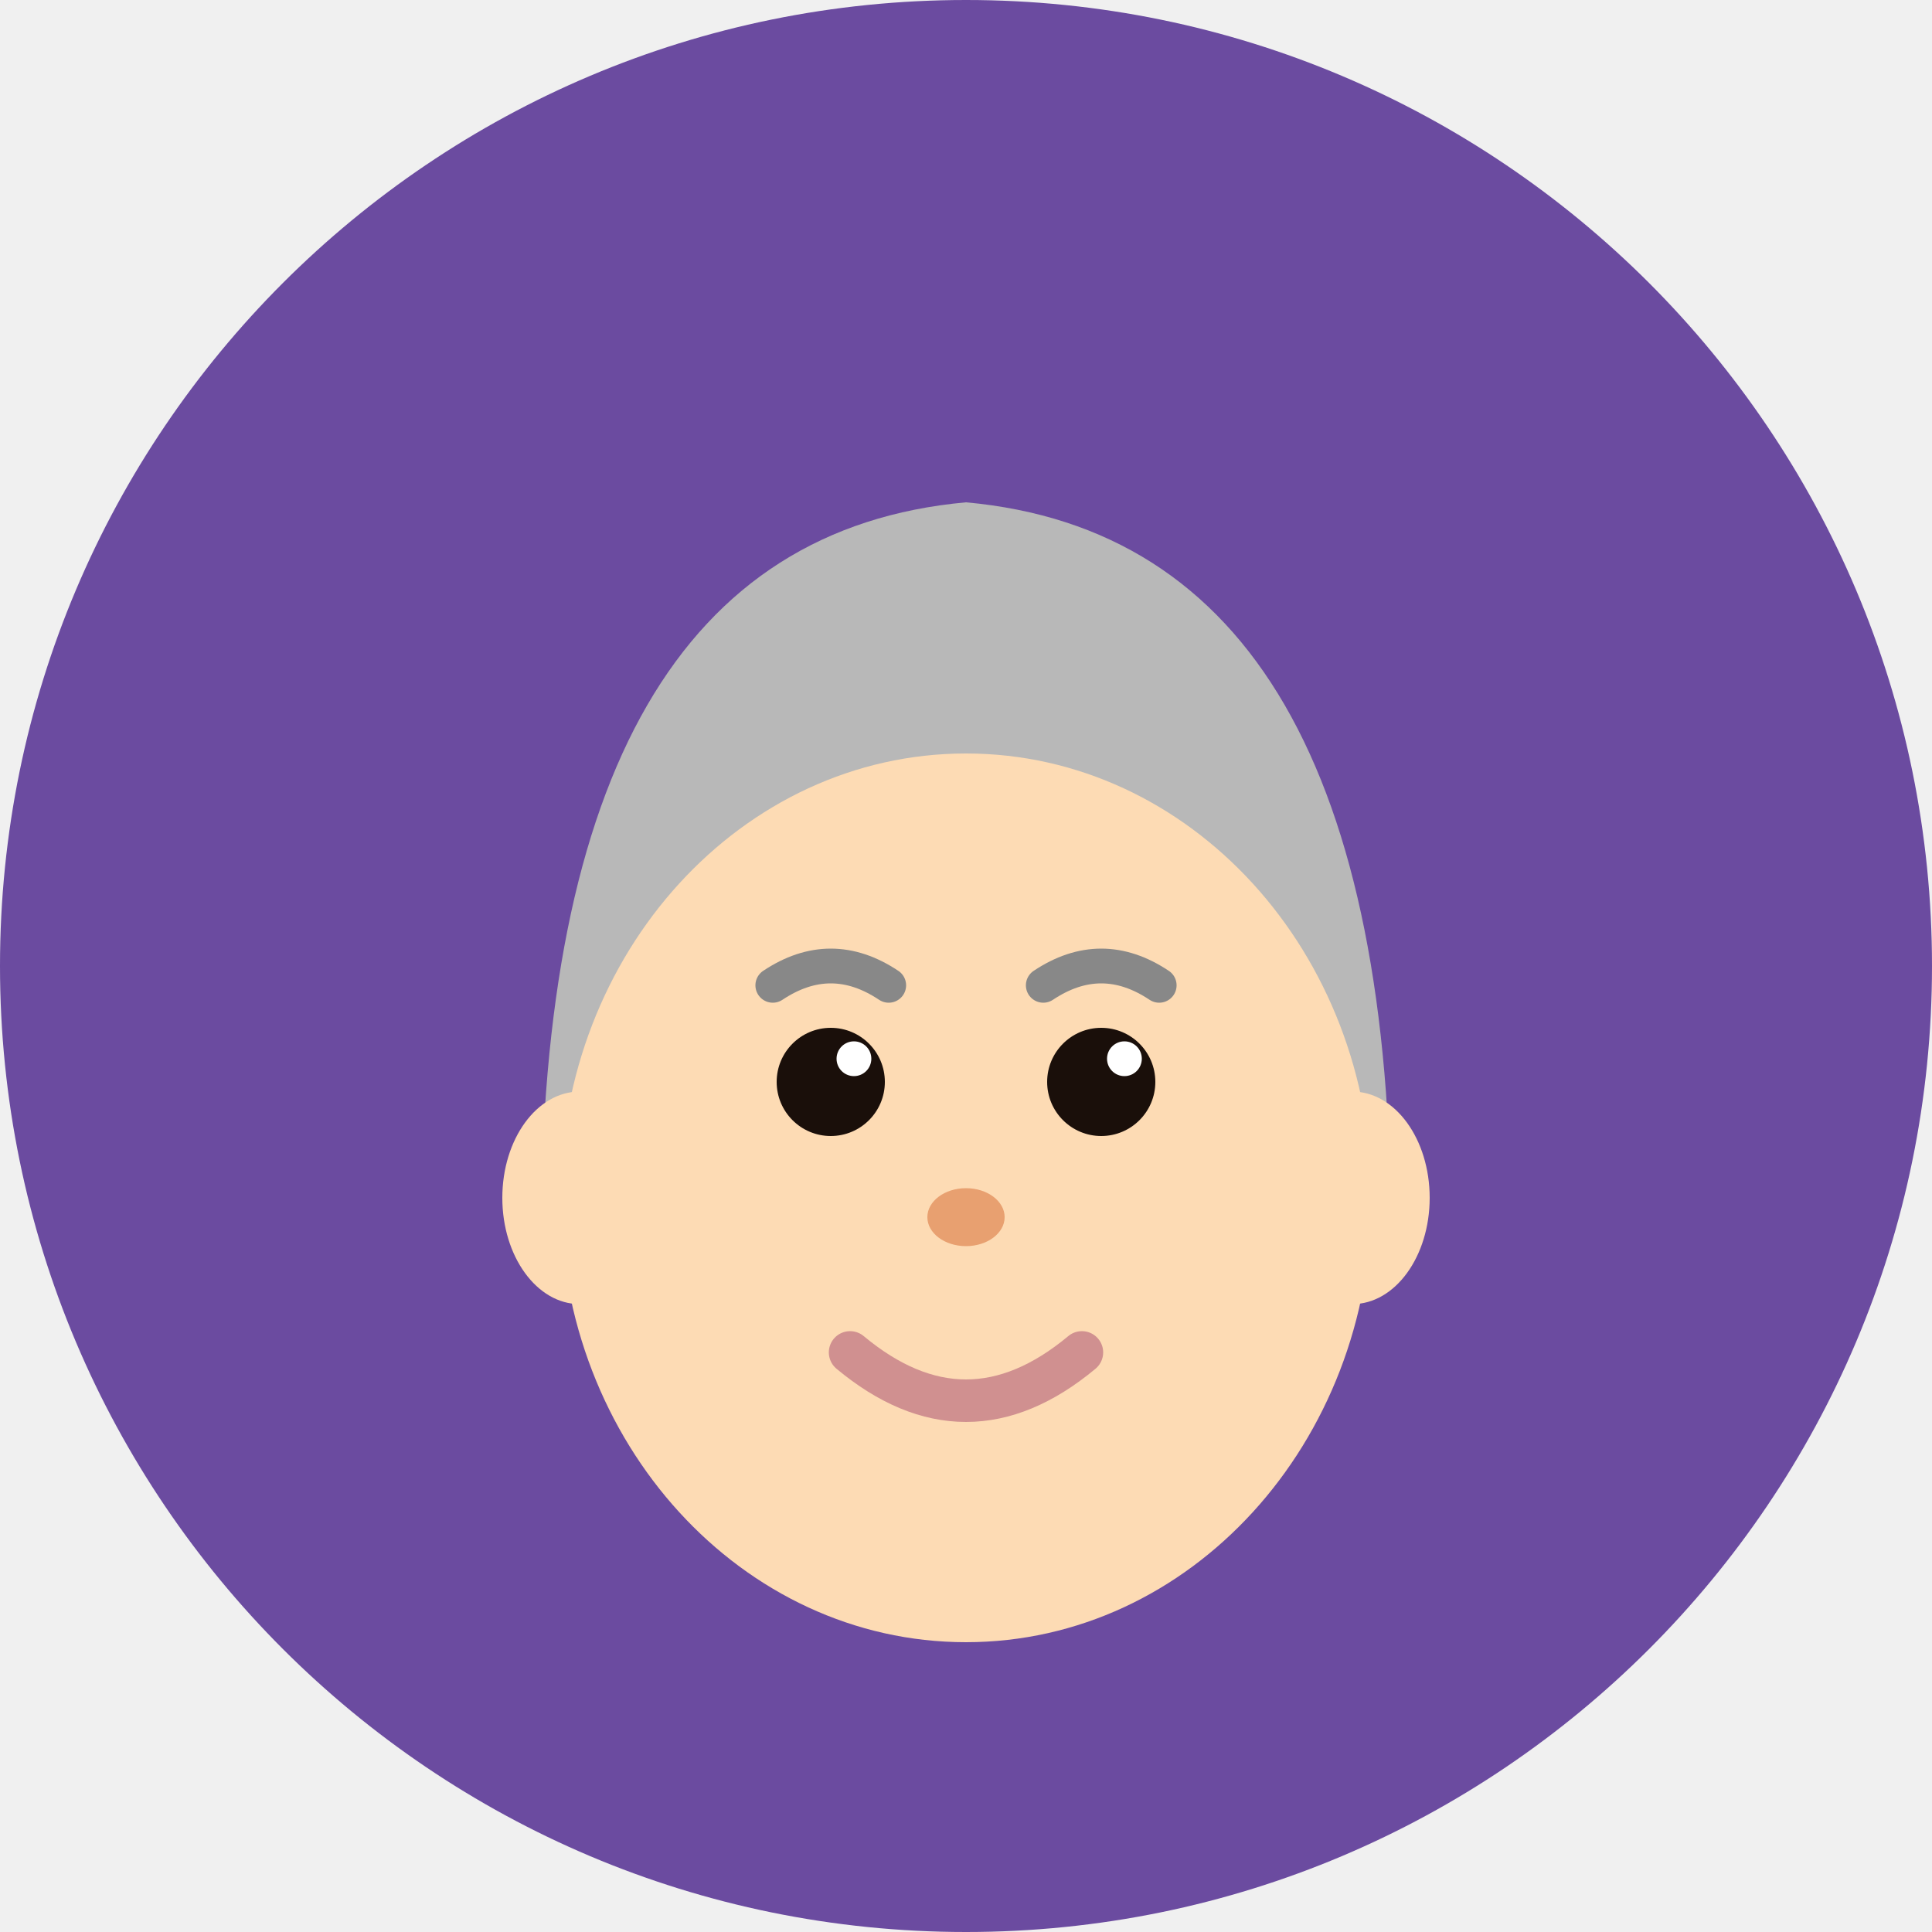
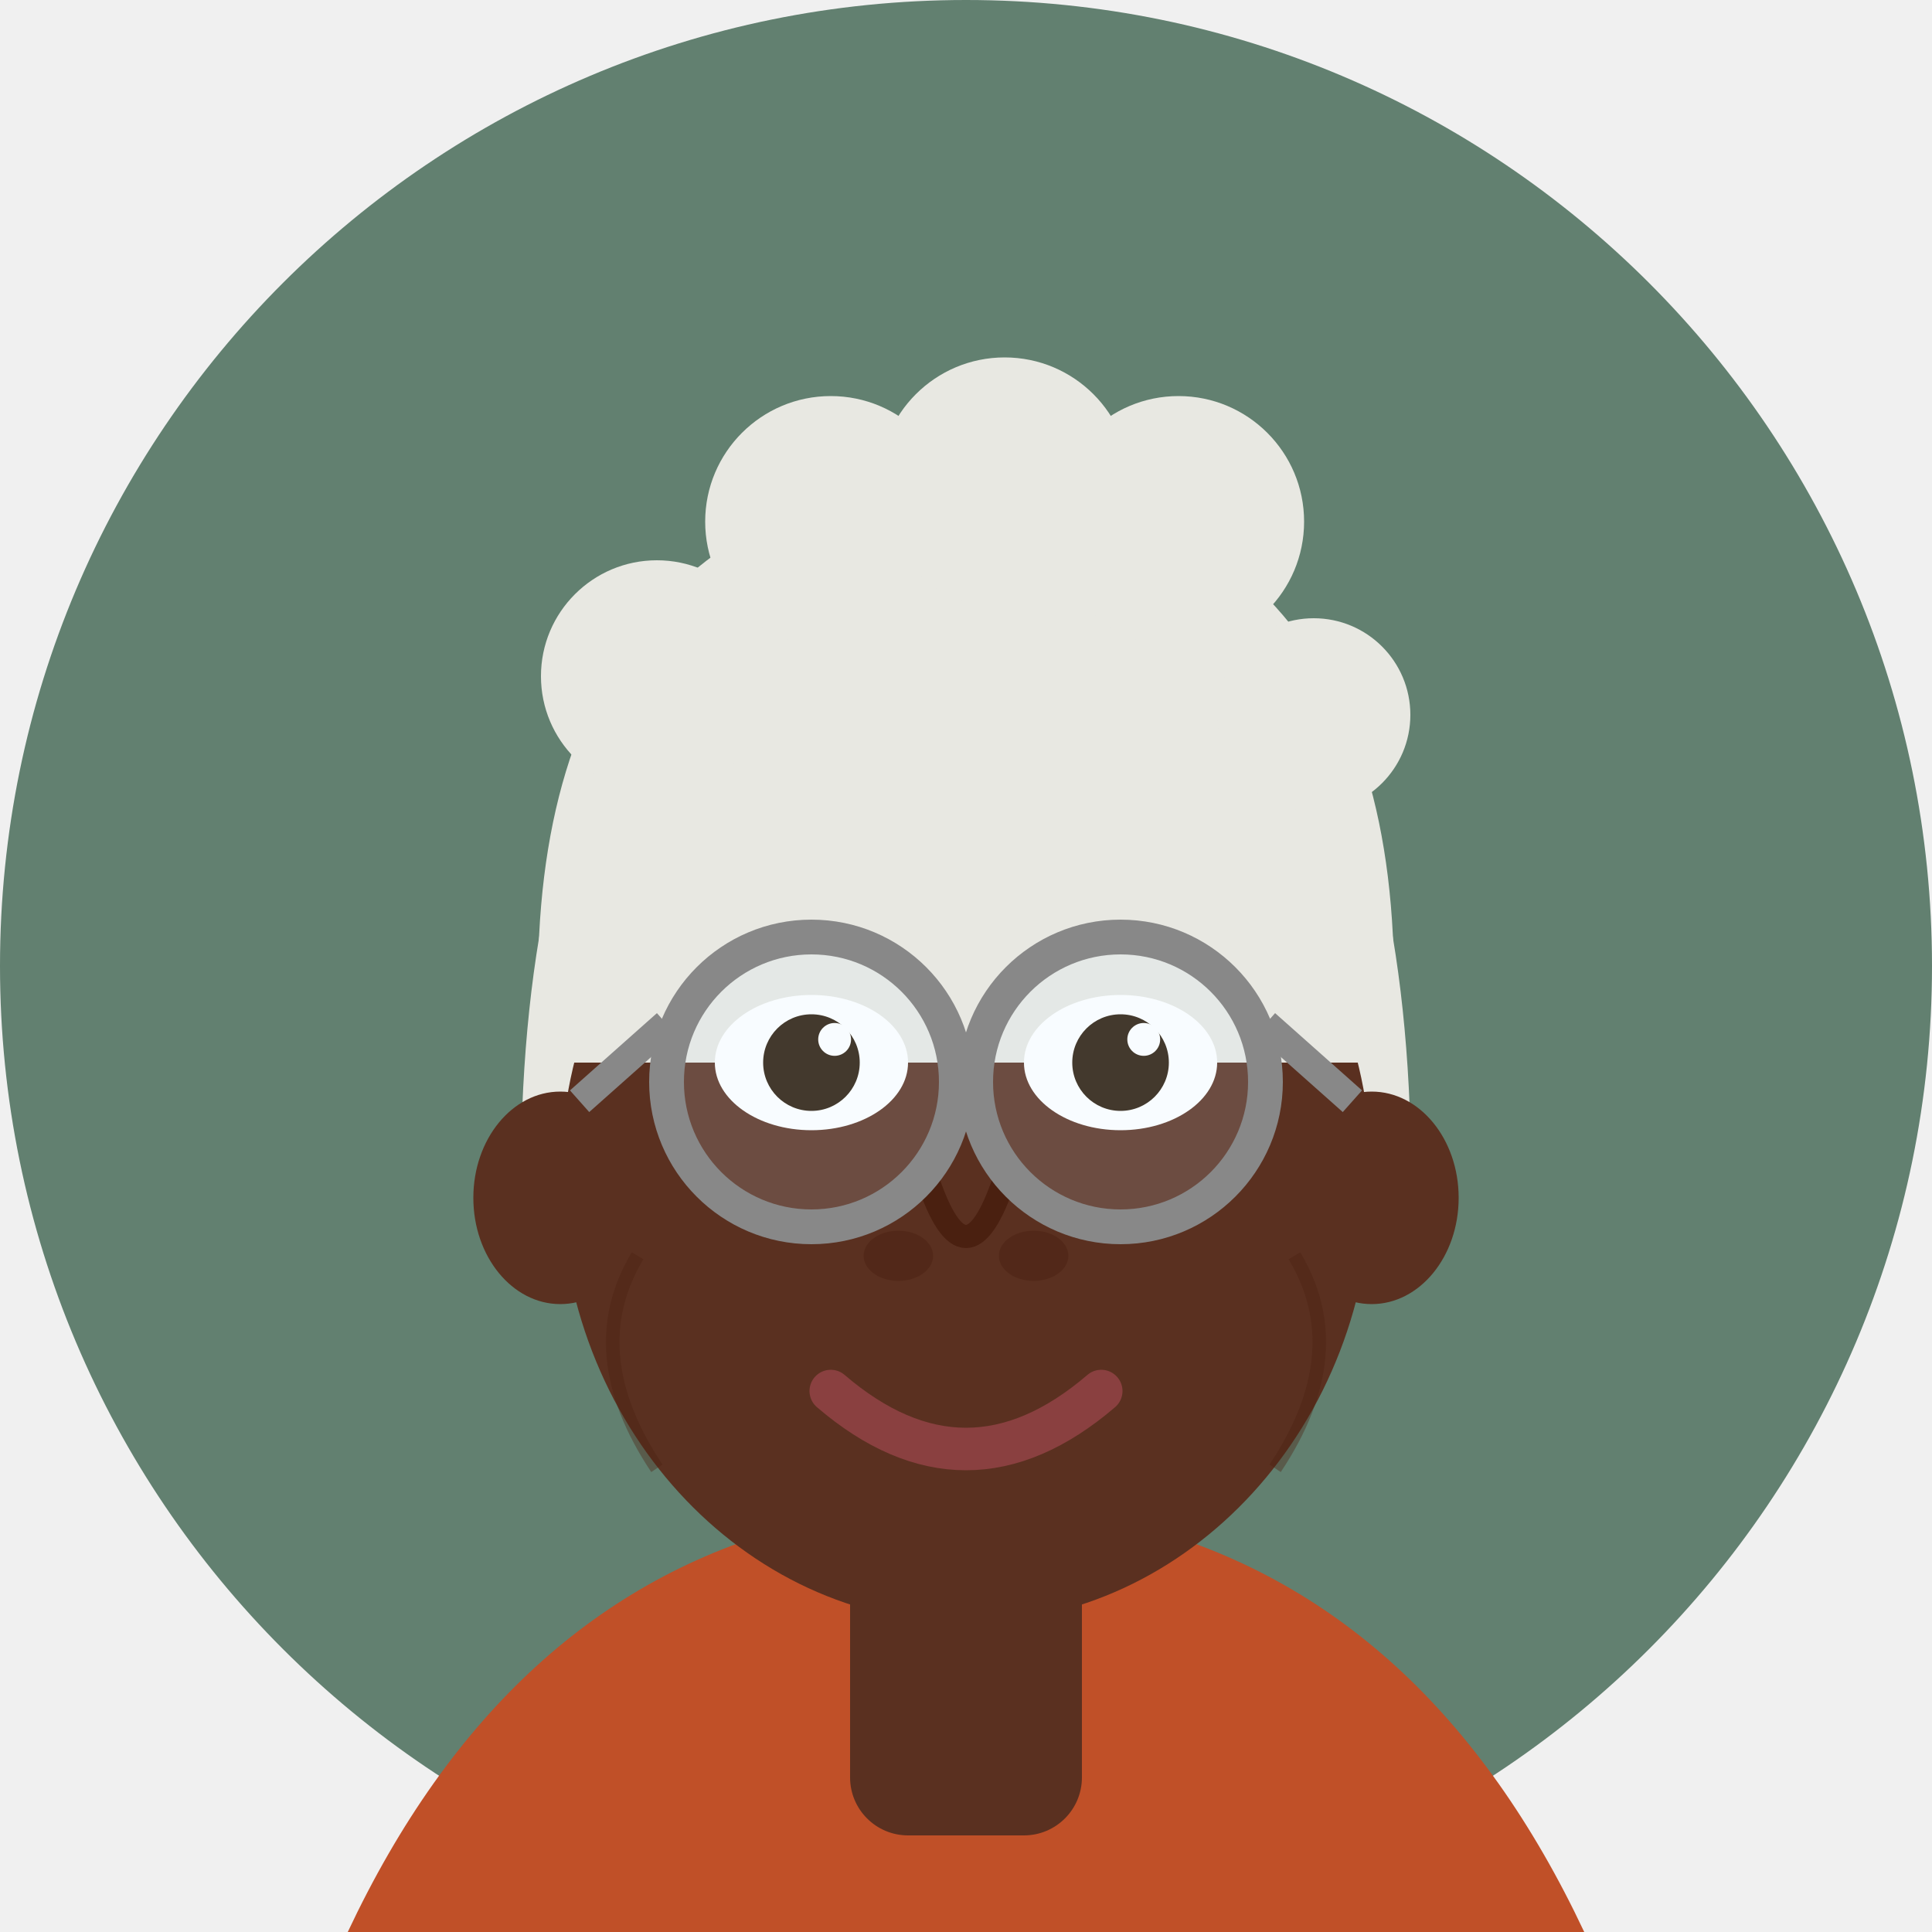
<svg xmlns="http://www.w3.org/2000/svg" viewBox="0 0 100 100">
-   <circle cx="50" cy="50" r="50" fill="#6B4BA0" />
-   <path d="M28,64 Q28,28 50,26 Q72,28 72,64 Z" fill="#B8B8B8" />
-   <ellipse cx="30" cy="62" rx="4" ry="5.5" fill="#FDDBB4" />
-   <ellipse cx="70" cy="62" rx="4" ry="5.5" fill="#FDDBB4" />
-   <ellipse cx="50" cy="62" rx="21" ry="23" fill="#FDDBB4" />
-   <path d="M40,51 Q43,49 46,51" stroke="#888888" stroke-width="1.8" fill="none" stroke-linecap="round" />
-   <path d="M54,51 Q57,49 60,51" stroke="#888888" stroke-width="1.8" fill="none" stroke-linecap="round" />
-   <circle cx="43" cy="56" r="2.8" fill="#1A0F0A" />
-   <circle cx="57" cy="56" r="2.8" fill="#1A0F0A" />
-   <circle cx="44.2" cy="54.8" r="0.9" fill="white" />
-   <circle cx="58.2" cy="54.8" r="0.9" fill="white" />
-   <ellipse cx="50" cy="63" rx="2" ry="1.5" fill="#E8A070" />
-   <path d="M44,70 Q50,75 56,70" stroke="#D09090" stroke-width="2.2" fill="none" stroke-linecap="round" />
+   <circle cx="50" cy="50" r="50" fill="#628070" />
+   <path d="M27,64 Q26,27 50,24 Q74,27 73,64 Z" fill="#E8E8E2" />
+   <path d="M18,100 Q26,83 41,79 Q45,84 50,86 Q55,84 59,79 Q74,83 82,100 Z" fill="#C05028" />
+   <rect x="44" y="79" width="12" height="16" rx="3" fill="#5A3020" />
+   <ellipse cx="29" cy="62" rx="4.5" ry="5.5" fill="#5A3020" />
+   <ellipse cx="71" cy="62" rx="4.5" ry="5.5" fill="#5A3020" />
+   <ellipse cx="50" cy="61" rx="21" ry="23" fill="#5A3020" />
+   <path d="M28,55 Q26,27 50,24 Q74,27 72,55 Z" fill="#E8E8E2" />
+   <circle cx="34" cy="35" r="6" fill="#E8E8E2" />
+   <circle cx="43" cy="27" r="6.5" fill="#E8E8E2" />
+   <circle cx="52" cy="25" r="6.5" fill="#E8E8E2" />
+   <circle cx="61" cy="27" r="6.5" fill="#E8E8E2" />
+   <circle cx="68" cy="37" r="5" fill="#E8E8E2" />
+   <path d="M37,49 Q41,47 45,49" stroke="#E8E8E2" stroke-width="2" fill="none" stroke-linecap="round" />
+   <path d="M55,49 Q59,47 63,49" stroke="#E8E8E2" stroke-width="2" fill="none" stroke-linecap="round" />
+   <ellipse cx="42" cy="55" rx="5" ry="3.5" fill="white" />
+   <ellipse cx="58" cy="55" rx="5" ry="3.5" fill="white" />
+   <circle cx="42" cy="55" r="2.5" fill="#2A1A08" />
+   <circle cx="58" cy="55" r="2.5" fill="#2A1A08" />
+   <circle cx="43.2" cy="53.8" r="0.85" fill="white" />
+   <circle cx="59.2" cy="53.8" r="0.85" fill="white" />
+   <path d="M48,61 Q50,67 52,61" stroke="#4A2010" stroke-width="1.2" fill="none" stroke-linecap="round" />
+   <ellipse cx="46.5" cy="65" rx="1.8" ry="1.3" fill="#4A2010" opacity="0.45" />
+   <ellipse cx="53.5" cy="65" rx="1.8" ry="1.3" fill="#4A2010" opacity="0.45" />
+   <path d="M34,76 Q30,70 33,65" stroke="#4A2010" stroke-width="0.7" fill="none" opacity="0.38" />
+   <path d="M66,76 Q70,70 67,65" stroke="#4A2010" stroke-width="0.7" fill="none" opacity="0.38" />
+   <path d="M43,72 Q50,78 57,72" stroke="#8A4040" stroke-width="2.2" fill="none" stroke-linecap="round" />
+   <circle cx="42" cy="56" r="7.5" stroke="#888" stroke-width="1.8" fill="rgba(210,235,255,0.15)" />
+   <circle cx="58" cy="56" r="7.5" stroke="#888" stroke-width="1.8" fill="rgba(210,235,255,0.15)" />
+   <line x1="49.5" y1="56" x2="50.5" y2="56" stroke="#888" stroke-width="1.8" />
+   <line x1="34.5" y1="53" x2="30" y2="57" stroke="#888" stroke-width="1.5" />
+   <line x1="65.5" y1="53" x2="70" y2="57" stroke="#888" stroke-width="1.5" />
</svg>
